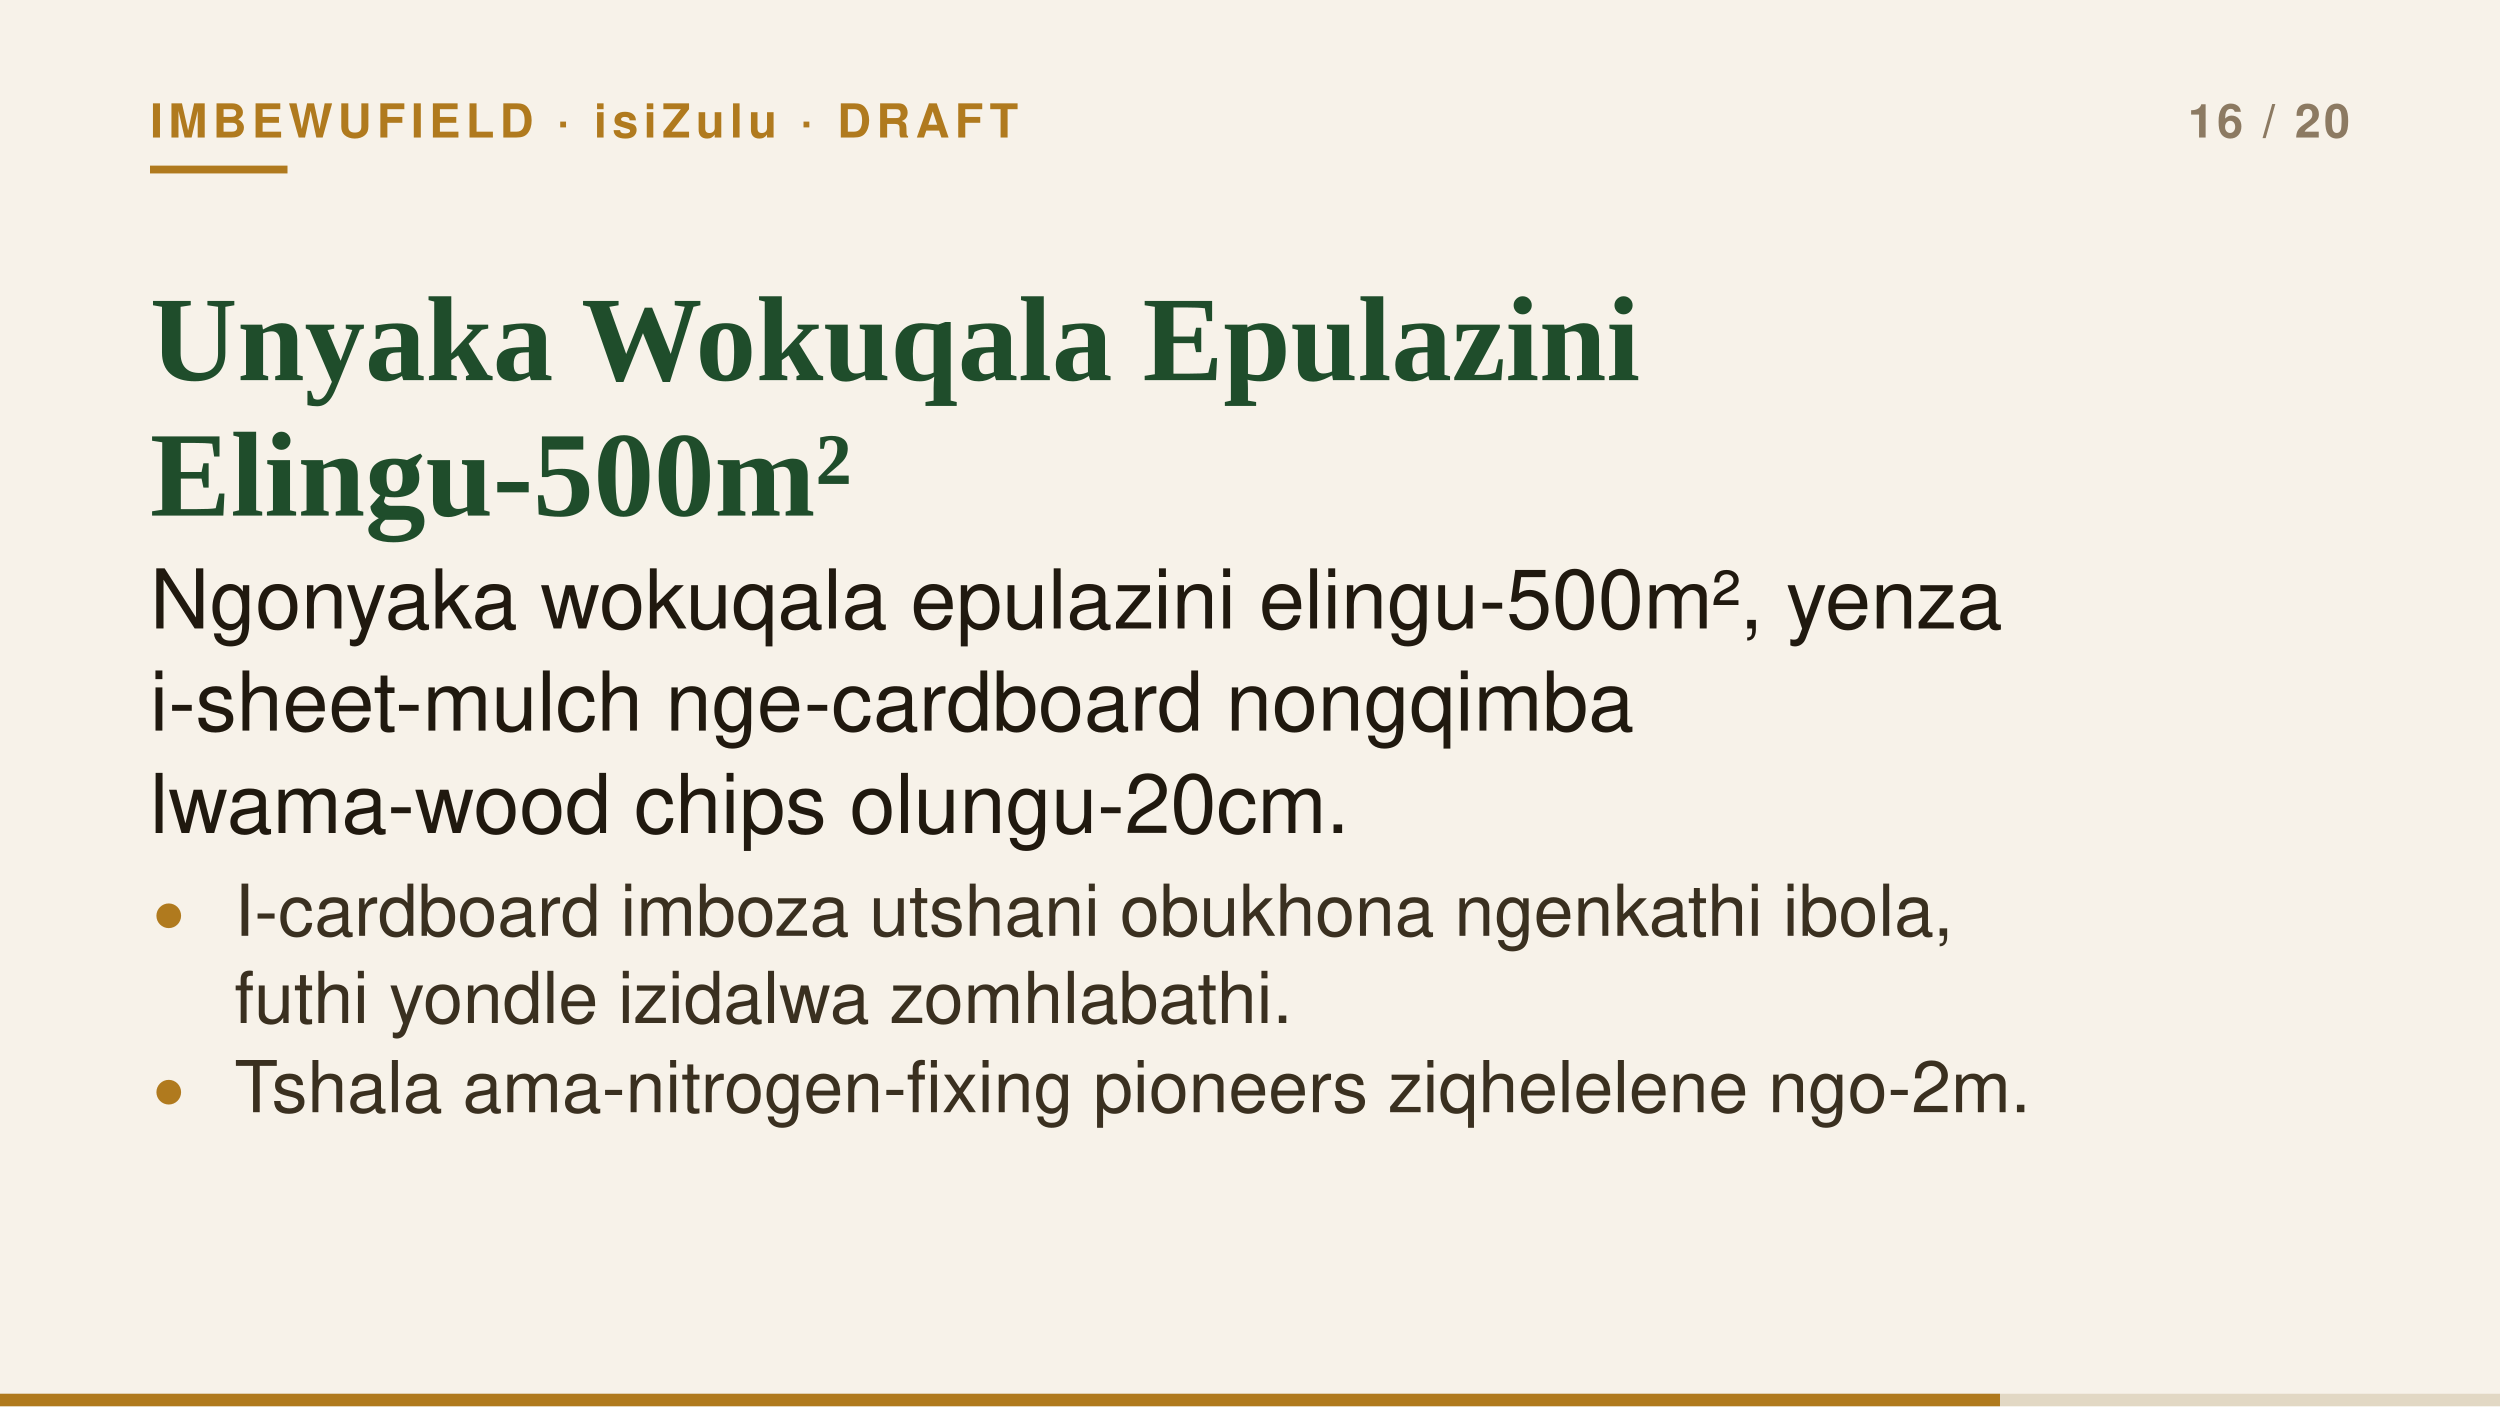
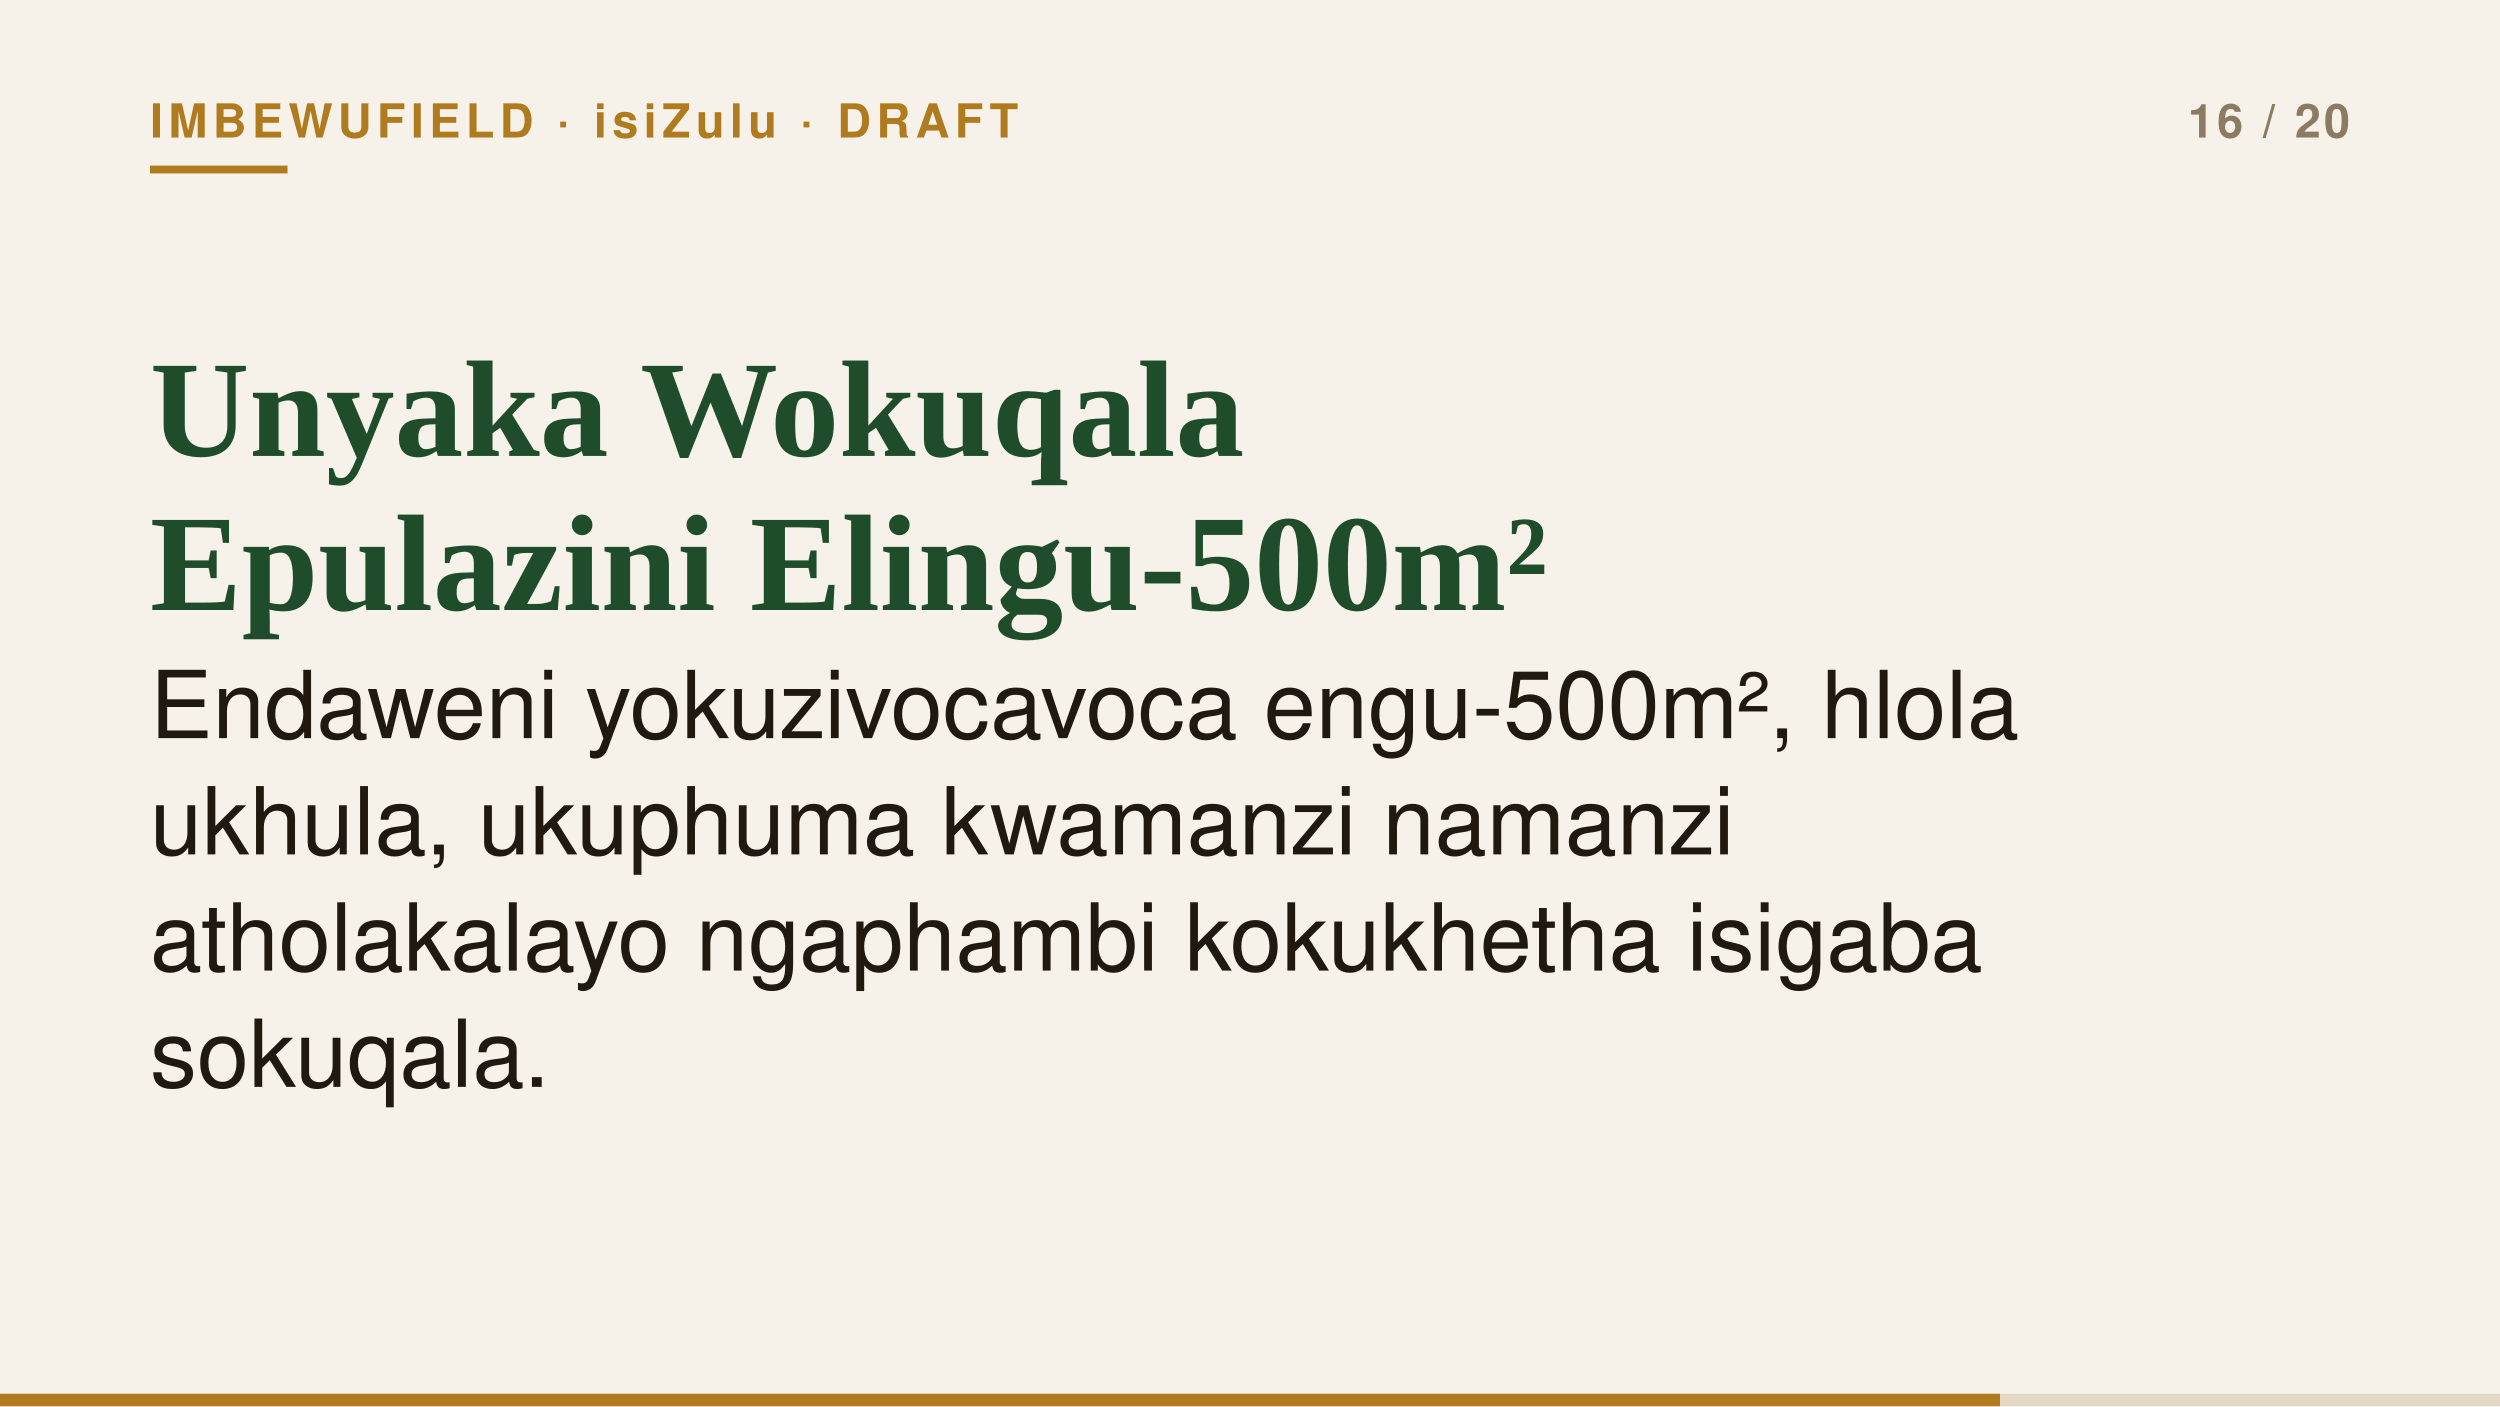
<svg xmlns="http://www.w3.org/2000/svg" viewBox="0 0 1600 900" width="1600" height="900">
  <style>.eye{font:700 30px 'Helvetica Neue',Helvetica,Arial,'Liberation Sans',sans-serif;letter-spacing:3.4px}.num{text-anchor:end;letter-spacing:2px}.hero{font:700 132px Georgia,'Iowan Old Style','Times New Roman',serif}.tag{font:italic 400 58px Georgia,'Iowan Old Style','Times New Roman',serif}.title{font-family:Georgia,'Iowan Old Style','Times New Roman',serif;font-weight:700}.lead{font-family:'Helvetica Neue',Helvetica,Arial,'Liberation Sans',sans-serif;font-weight:400}.point{font-family:'Helvetica Neue',Helvetica,Arial,'Liberation Sans',sans-serif;font-weight:400}.q{font:italic 400 46px Georgia,'Iowan Old Style','Times New Roman',serif}</style>
  <rect width="1600" height="900" fill="#F7F2E9" />
  <text class="eye" font-size="30" x="96" y="88" fill="#B07A1E">IMBEWUFIELD · isiZulu · DRAFT</text>
  <text class="eye num" x="1504" y="88" fill="#8C7A62">16 / 20</text>
  <rect x="96" y="106" width="88" height="5" fill="#B07A1E" />
-   <text class="title" font-size="77.4" fill="#1F4D2B">
-     <tspan x="96" y="243.3">Unyaka Wokuqala Epulazini</tspan>
-     <tspan x="96" y="330">Elingu-500m²</tspan>
+   <text class="title" font-size="88" fill="#1F4D2B">
+     <tspan x="96" y="291.8">Unyaka Wokuqala</tspan>
+     <tspan x="96" y="390.4">Epulazini Elingu-500m²</tspan>
  </text>
-   <text class="lead" font-size="52.8" fill="#20190F">
-     <tspan x="96" y="402.2">Ngonyaka wokuqala epulazini elingu-500m², yenza</tspan>
-     <tspan x="96" y="467.6">i-sheet-mulch nge-cardboard nongqimba</tspan>
-     <tspan x="96" y="533.1">lwama-wood chips olungu-20cm.</tspan>
-   </text>
-   <circle cx="108" cy="586.1" r="7.9" fill="#B07A1E" />
-   <text class="point" font-size="45.8" fill="#3A3020">
-     <tspan x="150" y="598.9">I-cardboard imboza utshani obukhona ngenkathi ibola,</tspan>
-     <tspan x="150" y="654.7">futhi yondle izidalwa zomhlabathi.</tspan>
-   </text>
-   <circle cx="108" cy="699" r="7.9" fill="#B07A1E" />
-   <text class="point" font-size="45.8" fill="#3A3020">
-     <tspan x="150" y="711.8">Tshala ama-nitrogen-fixing pioneers ziqhelelene ngo-2m.</tspan>
+   <text class="lead" font-size="60" fill="#20190F">
+     <tspan x="96" y="472.4">Endaweni yokuzivocavoca engu-500m², hlola</tspan>
+     <tspan x="96" y="546.8">ukhula, ukuphuma kwamanzi namanzi</tspan>
+     <tspan x="96" y="621.2">atholakalayo ngaphambi kokukhetha isigaba</tspan>
+     <tspan x="96" y="695.6">sokuqala.</tspan>
  </text>
  <rect x="0" y="892" width="1600" height="8" fill="#E2D8C4" />
  <rect x="0" y="892" width="1280" height="8" fill="#B07A1E" />
</svg>
